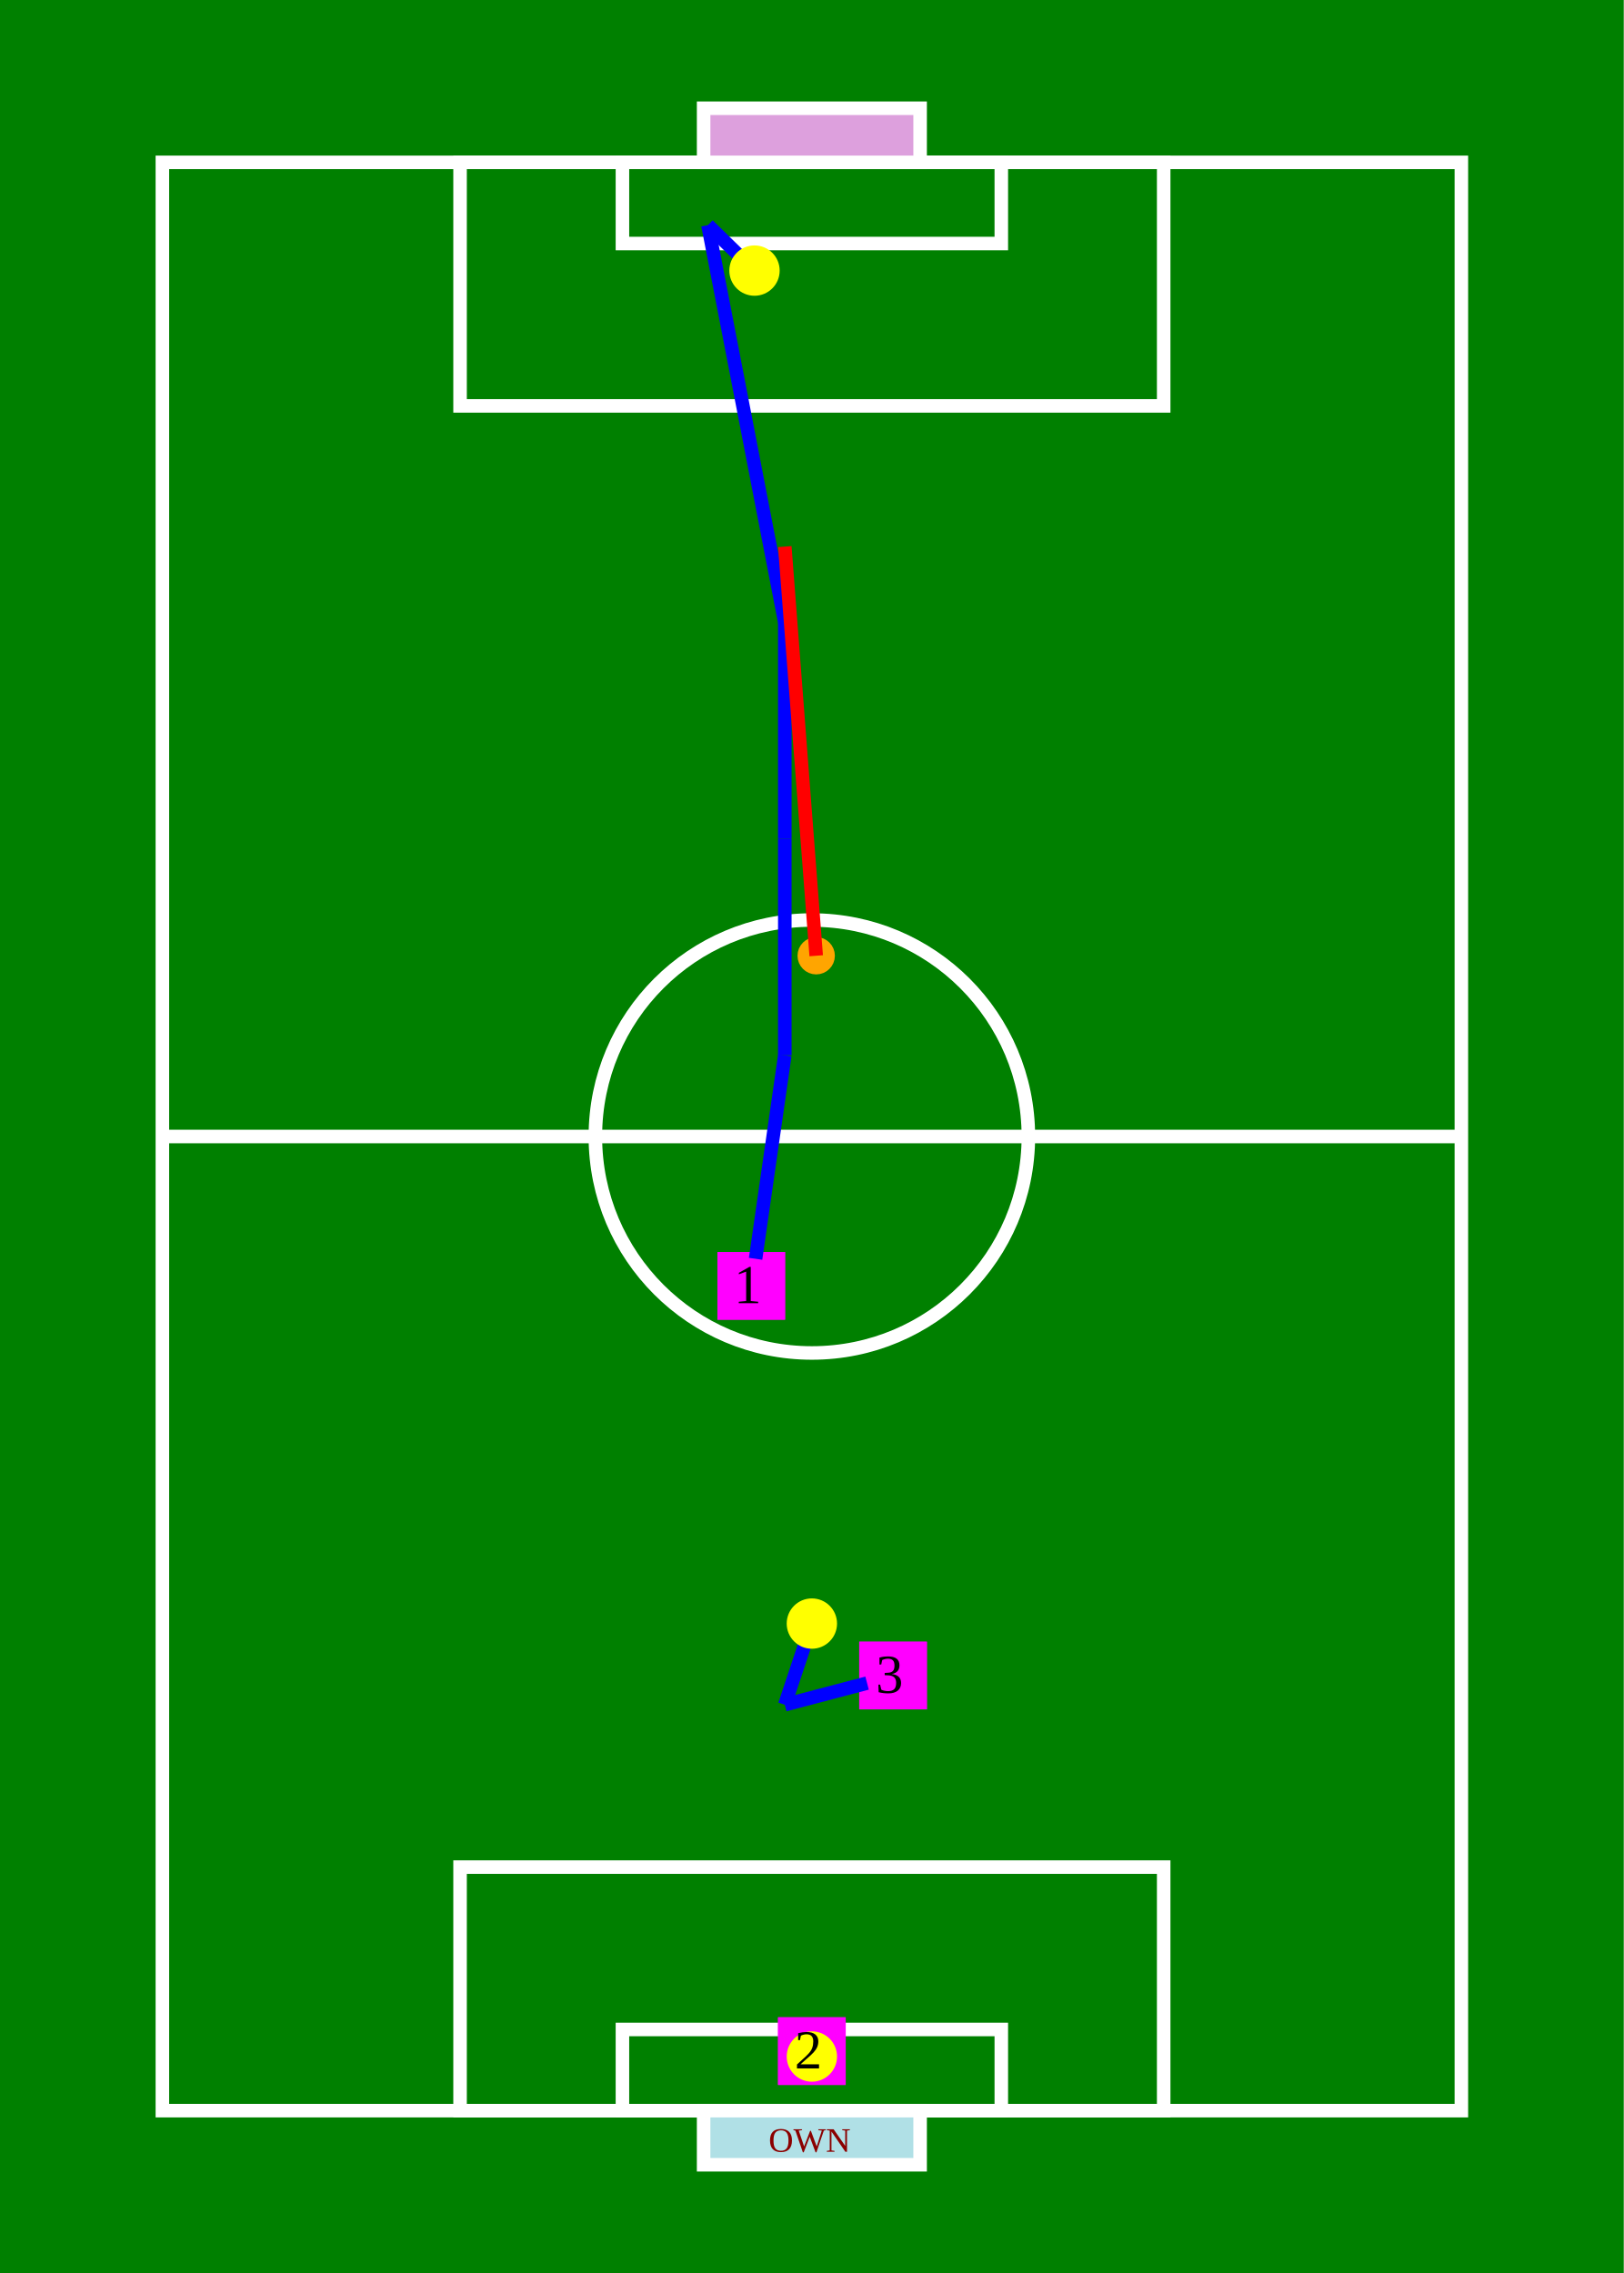
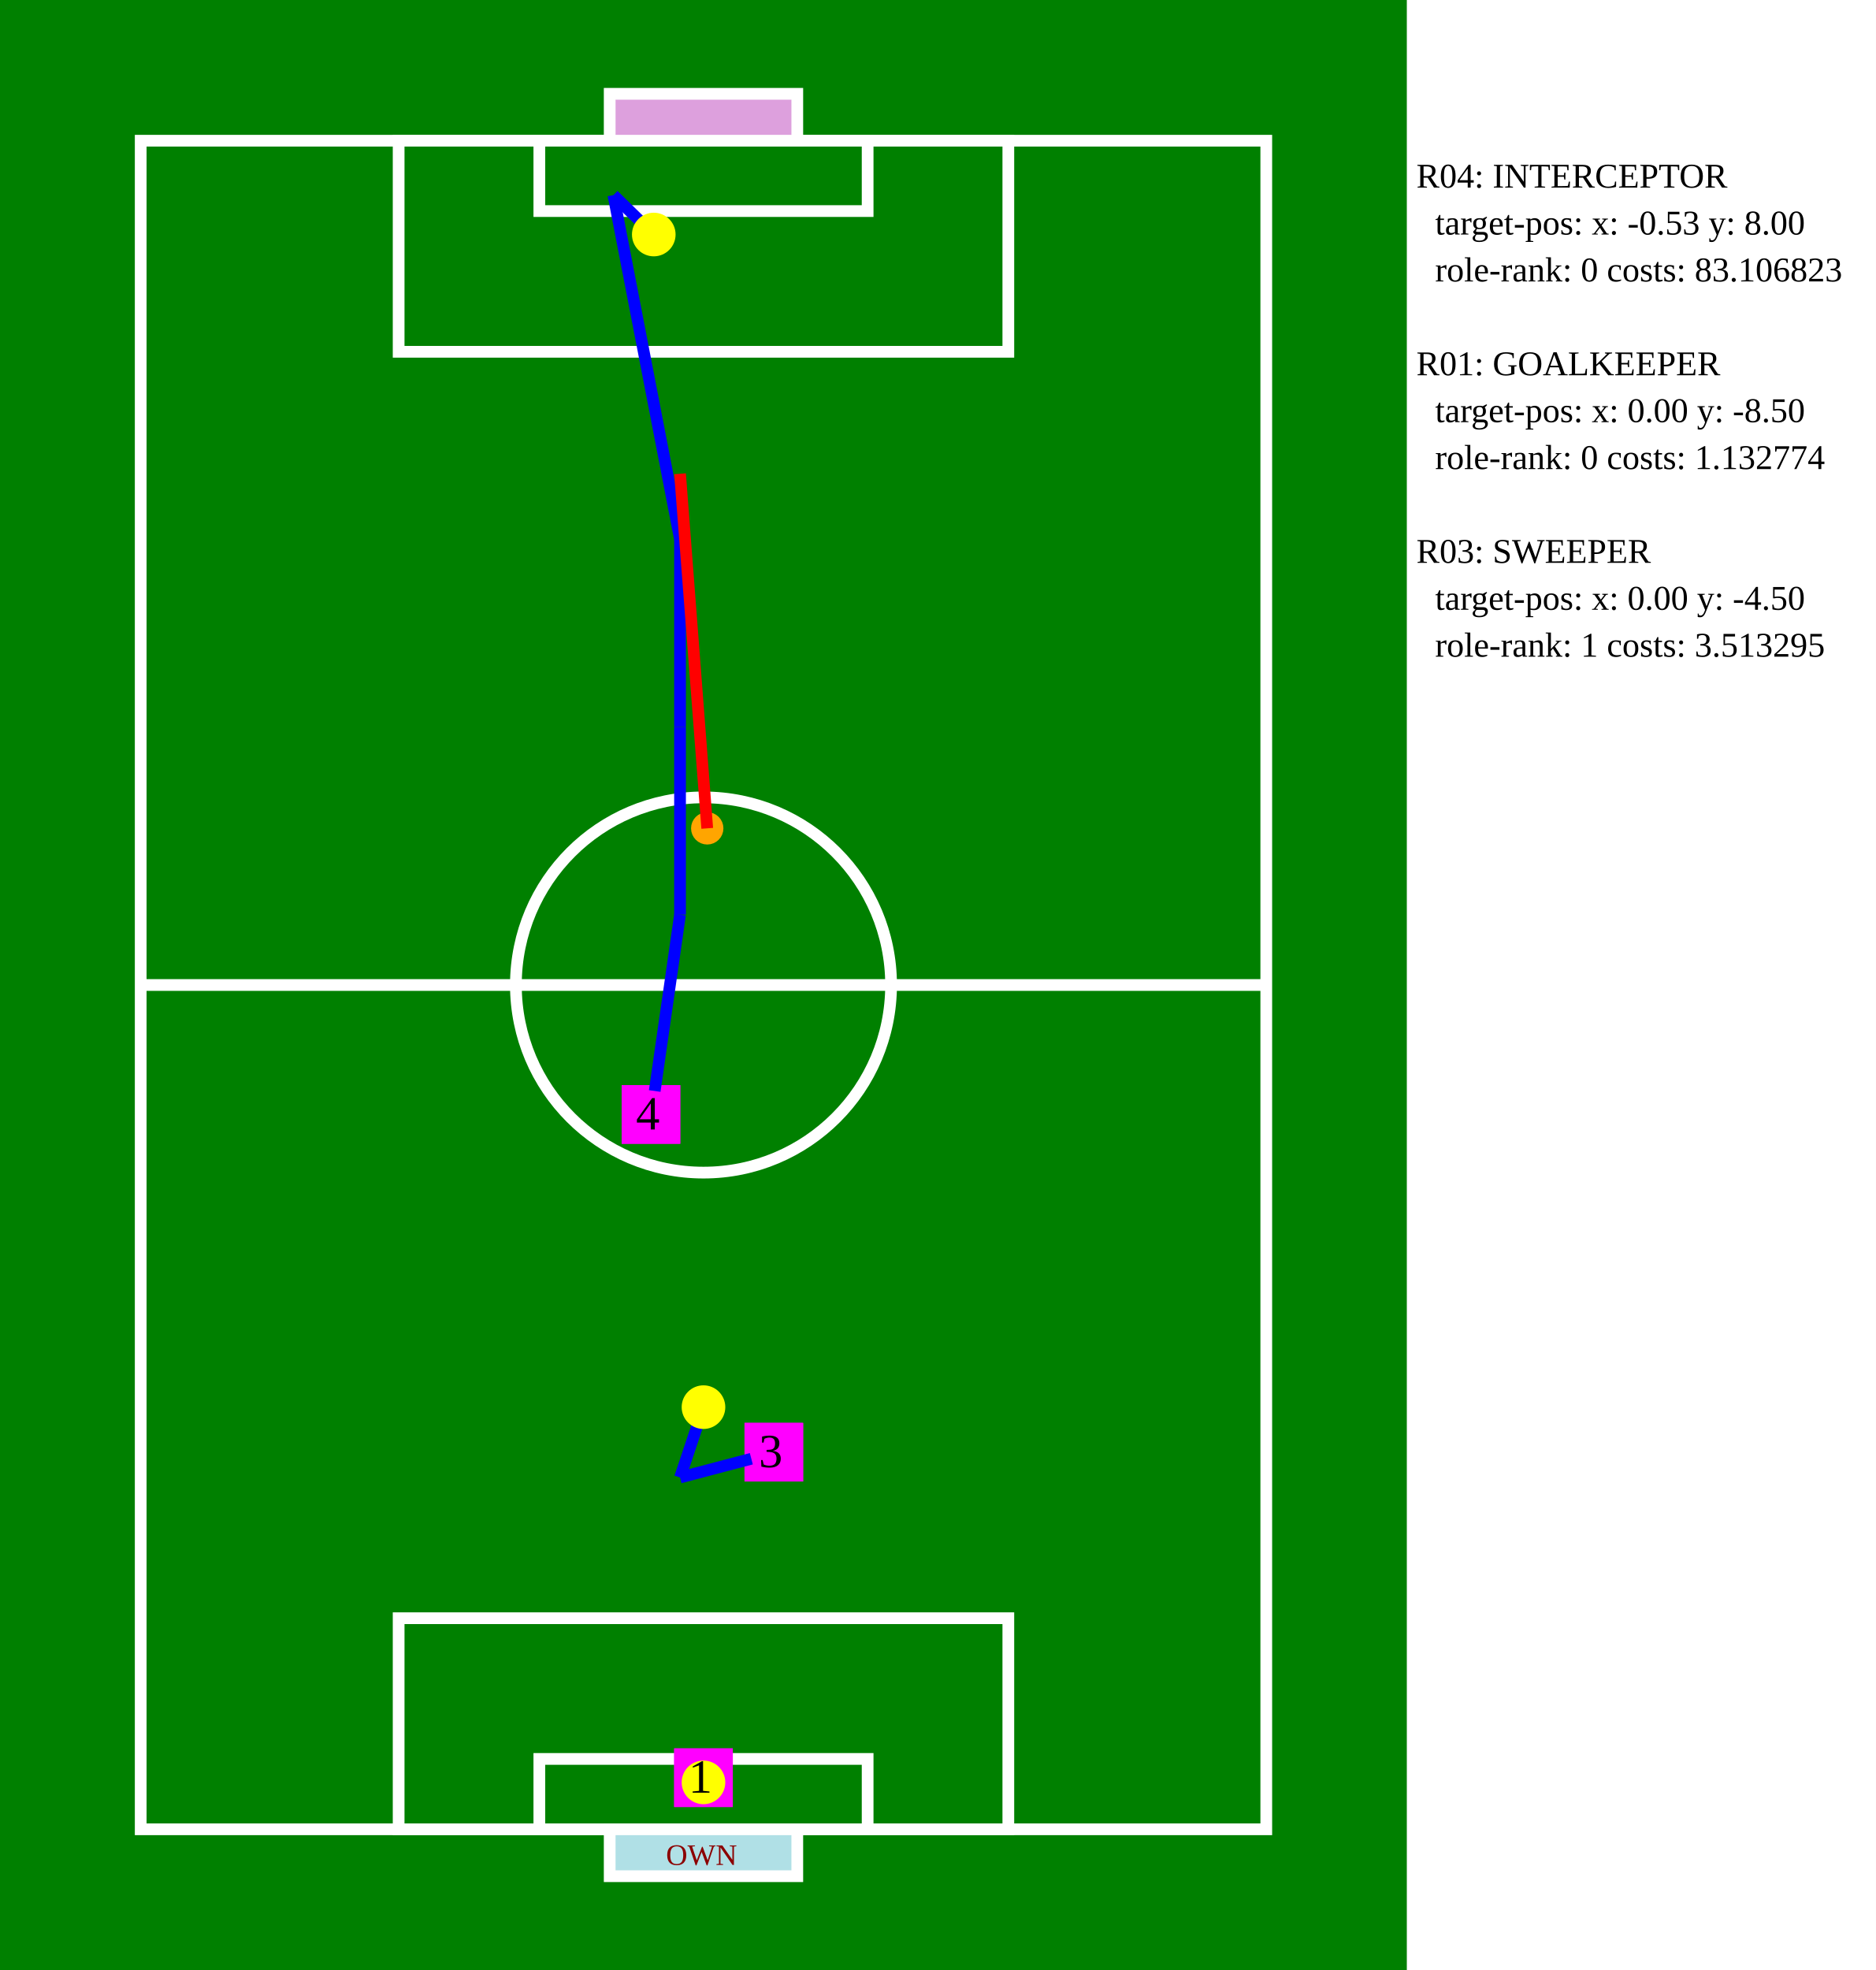
- <svg xmlns="http://www.w3.org/2000/svg" width="15.00cm" height="21.00cm" version="1.1">
+ <svg xmlns="http://www.w3.org/2000/svg" width="20.00cm" height="21.00cm" version="1.1">
  <rect x="0cm" y="0cm" width="15.00cm" height="21.00cm" fill="green" stroke-width="0.02cm" />
+   <rect x="15.00cm" y="0cm" width="5.00cm" height="21.00cm" fill="white" stroke-width="0.02cm" />
+   <text x="15.10cm" y="2.00cm" font-size="14" font-weight-absolute="bold" fill="black">R04: INTERCEPTOR</text>
+   <text x="15.30cm" y="2.50cm" font-size="14" font-weight-absolute="bold" fill="black">target-pos: x: -0.53 y: 8.00</text>
+   <text x="15.30cm" y="3.00cm" font-size="14" font-weight-absolute="bold" fill="black">role-rank: 0 costs: 83.106823</text>
+   <text x="15.10cm" y="4.00cm" font-size="14" font-weight-absolute="bold" fill="black">R01: GOALKEEPER</text>
+   <text x="15.30cm" y="4.50cm" font-size="14" font-weight-absolute="bold" fill="black">target-pos: x: 0.00 y: -8.50</text>
+   <text x="15.30cm" y="5.00cm" font-size="14" font-weight-absolute="bold" fill="black">role-rank: 0 costs: 1.132774</text>
+   <text x="15.10cm" y="6.00cm" font-size="14" font-weight-absolute="bold" fill="black">R03: SWEEPER</text>
+   <text x="15.30cm" y="6.50cm" font-size="14" font-weight-absolute="bold" fill="black">target-pos: x: 0.00 y: -4.50</text>
+   <text x="15.30cm" y="7.00cm" font-size="14" font-weight-absolute="bold" fill="black">role-rank: 1 costs: 3.513295</text>
  <rect x="1.50cm" y="1.50cm" width="12.00cm" height="18.00cm" fill="none" stroke="white" stroke-width="0.125cm" />
  <line x1="1.50cm" y1="10.50cm" x2="13.50cm" y2="10.50cm" stroke-width="0.125cm" stroke="white" />
  <circle cx="7.50cm" cy="10.50cm" r="2.00cm" fill="none" stroke="white" stroke-width="0.125cm" />
  <rect x="4.25cm" y="1.50cm" width="6.50cm" height="2.25cm" fill="green" stroke="white" stroke-width="0.125cm" />
  <rect x="4.25cm" y="17.25cm" width="6.50cm" height="2.25cm" fill="green" stroke="white" stroke-width="0.125cm" />
  <rect x="5.75cm" y="1.50cm" width="3.50cm" height="0.75cm" fill="green" stroke="white" stroke-width="0.125cm" />
  <rect x="5.75cm" y="18.75cm" width="3.50cm" height="0.75cm" fill="green" stroke="white" stroke-width="0.125cm" />
  <rect x="6.50cm" y="1.00cm" width="2.00cm" height="0.50cm" fill="plum" stroke="white" stroke-width="0.125cm" />
  <rect x="6.50cm" y="19.50cm" width="2.00cm" height="0.50cm" fill="powderblue" stroke="white" stroke-width="0.125cm" />
  <text x="7.10cm" y="19.88cm" fill="darkred">OWN</text>
  <rect x="6.69cm" y="11.63cm" width="0.50cm" height="0.50cm" fill="magenta" stroke="magenta" stroke-width="0.125cm" />
  <rect x="7.25cm" y="18.70cm" width="0.50cm" height="0.50cm" fill="magenta" stroke="magenta" stroke-width="0.125cm" />
  <rect x="8.00cm" y="15.23cm" width="0.50cm" height="0.50cm" fill="magenta" stroke="magenta" stroke-width="0.125cm" />
  <rect x="6.69cm" y="11.63cm" width="0.50cm" height="0.50cm" fill="magenta" stroke="magenta" stroke-width="0.125cm" />
  <line x1="6.98cm" y1="11.63cm" x2="7.25cm" y2="9.75cm" stroke-width="0.125cm" stroke="blue" />
  <line x1="7.25cm" y1="9.75cm" x2="7.25cm" y2="7.75cm" stroke-width="0.125cm" stroke="blue" />
  <line x1="7.25cm" y1="7.75cm" x2="7.25cm" y2="5.75cm" stroke-width="0.125cm" stroke="blue" />
  <line x1="7.25cm" y1="5.75cm" x2="6.54cm" y2="2.08cm" stroke-width="0.125cm" stroke="blue" />
  <line x1="6.54cm" y1="2.08cm" x2="6.97cm" y2="2.50cm" stroke-width="0.125cm" stroke="blue" />
  <circle cx="6.97cm" cy="2.50cm" r="0.17cm" fill="yellow" stroke="yellow" stroke-width="0.125cm" />
  <rect x="7.25cm" y="18.70cm" width="0.50cm" height="0.50cm" fill="magenta" stroke="magenta" stroke-width="0.125cm" />
  <line x1="7.50cm" y1="19.20cm" x2="7.50cm" y2="19.00cm" stroke-width="0.125cm" stroke="blue" />
  <circle cx="7.50cm" cy="19.00cm" r="0.17cm" fill="yellow" stroke="yellow" stroke-width="0.125cm" />
  <rect x="8.00cm" y="15.23cm" width="0.50cm" height="0.50cm" fill="magenta" stroke="magenta" stroke-width="0.125cm" />
  <line x1="8.01cm" y1="15.55cm" x2="7.25cm" y2="15.75cm" stroke-width="0.125cm" stroke="blue" />
  <line x1="7.25cm" y1="15.75cm" x2="7.50cm" y2="15.00cm" stroke-width="0.125cm" stroke="blue" />
  <circle cx="7.50cm" cy="15.00cm" r="0.17cm" fill="yellow" stroke="yellow" stroke-width="0.125cm" />
-   <text x="6.78cm" y="12.04cm" font-size="large" font-weight-absolute="bold" fill="black">1</text>
-   <text x="7.34cm" y="19.11cm" font-size="large" font-weight-absolute="bold" fill="black">2</text>
+   <text x="6.78cm" y="12.04cm" font-size="large" font-weight-absolute="bold" fill="black">4</text>
+   <text x="7.34cm" y="19.11cm" font-size="large" font-weight-absolute="bold" fill="black">1</text>
  <text x="8.09cm" y="15.64cm" font-size="large" font-weight-absolute="bold" fill="black">3</text>
  <circle cx="7.54cm" cy="8.83cm" r="0.11cm" fill="orange" stroke="orange" stroke-width="0.125cm" />
  <line x1="7.54cm" y1="8.83cm" x2="7.25cm" y2="5.05cm" stroke-width="0.125cm" stroke="red" />
</svg>
